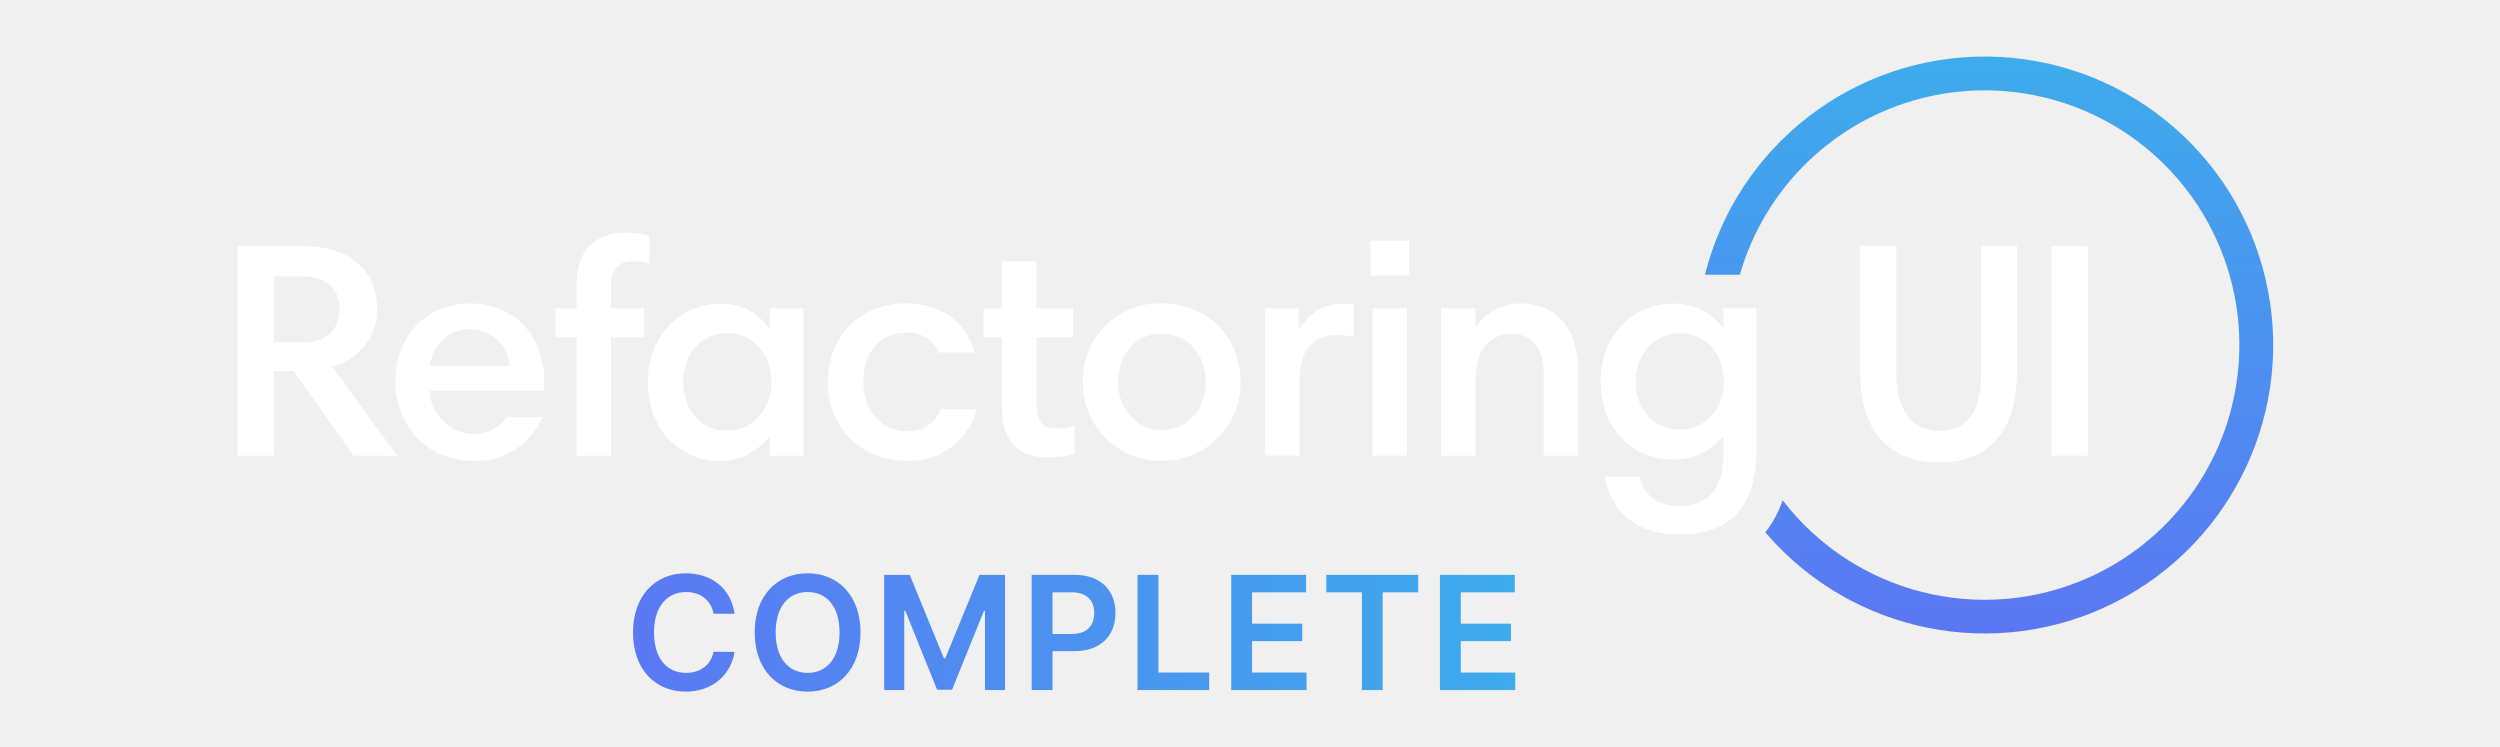
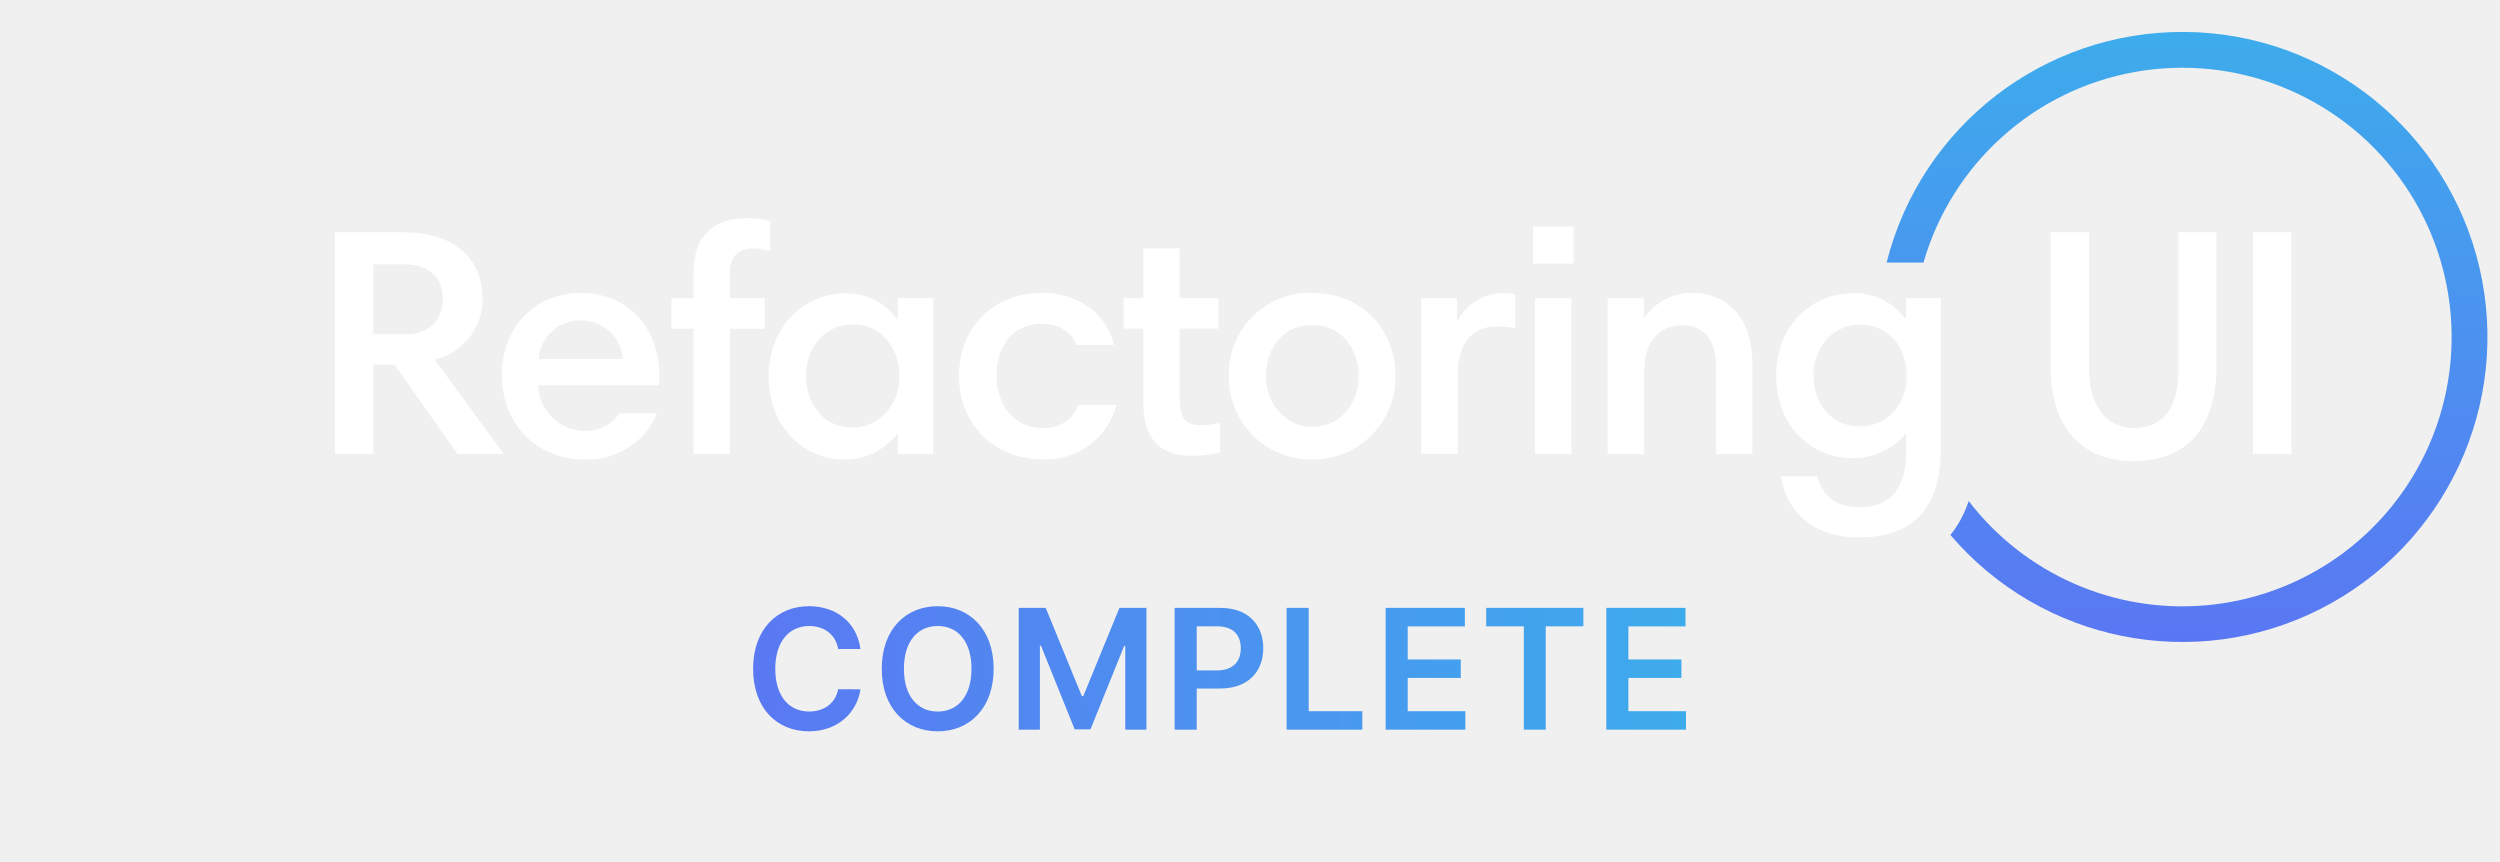
- <svg xmlns="http://www.w3.org/2000/svg" width="221" height="66" fill="none">
-   <path d="M156.054 47.056c.654-.807 1.164-1.759 1.529-2.838a22.52 22.52 0 0027.066 6.836 22.52 22.52 0 005.554-37.556 22.52 22.52 0 00-36.401 10.786h-3.084A25.497 25.497 0 01175.654 5a25.499 25.499 0 0111.306 48.252 25.498 25.498 0 01-30.906-6.197z" fill="url(#paint0_linear)" />
-   <path fill-rule="evenodd" clip-rule="evenodd" d="M29.344 32.398l5.77 7.886h-3.866l-5.269-7.478h-1.767v7.478H21V21.743h5.608c4.971 0 6.738 2.72 6.738 5.574 0 2.634-1.826 4.538-3.993 5.081h-.009zm.68-5.004c0-1.87-1.139-2.966-3.203-2.966h-2.61v5.846h2.635c2.04 0 3.178-1.223 3.178-2.88zm11.54-.57c4.486.026 6.55 3.51 6.55 6.824 0 .271 0 .628-.05.9H38.002c0 2.04 1.793 3.807 3.883 3.807 1.334 0 2.235-.544 2.915-1.47h3.127a6.262 6.262 0 01-6.033 3.858c-4.003 0-6.943-2.932-6.943-7.095 0-3.671 2.507-6.824 6.611-6.824zm0 2.286a3.484 3.484 0 00-3.536 3.229h7.044a3.51 3.51 0 00-3.509-3.229zm7.562.705v-2.549h1.852v-2.158c0-2.932 1.547-4.538 4.435-4.538.731 0 1.445.085 1.98.247v2.498a5.489 5.489 0 00-1.47-.212c-1.36 0-1.903.815-1.903 2.064v2.09h2.914v2.558H54.02v10.469h-3.042V29.815h-1.852zm21.897-2.549v13.018h-2.966v-1.657h-.085a5.506 5.506 0 01-4.452 2.124c-2.94 0-6.254-2.345-6.254-6.993 0-4.13 2.94-6.908 6.475-6.908 2.175 0 3.484 1.147 4.265 2.175h.051v-1.767h2.974l-.008.008zm-10.63 6.483c0 2.176 1.249 4.326 3.942 4.326 2.014 0 3.858-1.742 3.858-4.249 0-2.634-1.708-4.376-3.823-4.376-2.703 0-3.977 2.175-3.977 4.3zm19.713-6.933c3.739 0 5.608 2.447 6.016 4.35h-3.127C82.587 30.13 81.61 29.4 80.09 29.4c-2.209 0-3.781 1.606-3.781 4.35 0 2.473 1.521 4.377 3.883 4.377 1.691 0 2.558-.952 2.991-1.955h3.161a6.093 6.093 0 01-6.203 4.563c-3.908 0-6.967-2.804-6.967-7.01 0-3.807 2.668-6.908 6.942-6.908h-.009zm6.84 2.99v-2.548h1.632v-4.164h3.042v4.164h3.237v2.549h-3.229v5.82c0 1.768.536 2.252 1.785 2.252.518 0 1.121-.102 1.58-.212v2.472a9.258 9.258 0 01-2.31.298c-3.23 0-4.105-1.954-4.105-4.623v-6.007h-1.632zm8.787 3.943a6.765 6.765 0 016.967-6.933c4.079 0 6.959 2.99 6.959 6.933a6.849 6.849 0 01-4.279 6.483 6.862 6.862 0 01-2.688.502 6.852 6.852 0 01-6.468-4.296 6.85 6.85 0 01-.492-2.689zm3.101 0c0 2.499 1.767 4.266 3.858 4.266 2.311 0 3.891-1.844 3.891-4.266 0-2.31-1.47-4.248-3.891-4.248-2.337 0-3.858 1.827-3.858 4.248zm20.835-6.823v2.83c-.382-.06-.85-.136-1.529-.136-2.057 0-3.28 1.36-3.28 4.079v6.576h-3.051V27.258h2.991v1.852h.085a4.23 4.23 0 013.645-2.26c.485 0 .816.025 1.139.085v-.009zm1.665 13.35V27.257h3.042v13.026h-3.042v-.009zm-.169-15.907v-3.102h3.381v3.102H121.165zm6.236 15.906V27.258h3.025v1.631h.051a4.751 4.751 0 013.969-2.065c2.693 0 5.055 1.768 5.055 5.948v7.512h-3.042v-7.342c0-2.226-1.062-3.424-2.804-3.424-1.903 0-3.203 1.334-3.203 3.858v6.908h-3.051v-.009zm27.854-13.026v12.619c0 4.783-2.175 7.392-6.883 7.392-3.636 0-5.982-2.005-6.491-5.107h3.042c.356 1.445 1.385 2.583 3.585 2.583 2.507 0 3.841-1.606 3.841-4.486v-1.632h-.059a5.686 5.686 0 01-4.427 2.014c-3.433 0-6.373-2.668-6.373-6.908 0-3.968 2.753-6.883 6.475-6.883 2.234 0 3.568 1.147 4.299 2.1h.085v-1.692h2.906zM144.6 33.741c0 2.09 1.274 4.24 3.908 4.24 2.125 0 3.892-1.716 3.892-4.189 0-2.609-1.682-4.325-3.832-4.325-2.634 0-3.968 2.175-3.968 4.274zm26.791 7.146c-3.671 0-6.959-2.065-6.959-7.962V21.743h3.212v11.471c0 2.966 1.385 4.895 3.747 4.895 2.745 0 3.731-2.09 3.731-4.895V21.743h3.177v11.114c0 5.82-2.991 8.022-6.908 8.022v.008zm9.959-.595V21.743h3.212v18.54h-3.212v.01z" fill="#fff" />
-   <path d="M64.933 54.254c-.313-2.262-2.053-3.575-4.31-3.575-2.66 0-4.664 1.939-4.664 5.23 0 3.286 1.979 5.23 4.664 5.23 2.42 0 4.027-1.566 4.31-3.51l-1.86-.01c-.233 1.194-1.208 1.865-2.426 1.865-1.65 0-2.833-1.238-2.833-3.575 0-2.297 1.173-3.575 2.838-3.575 1.238 0 2.208.701 2.422 1.92h1.859zm11.137 1.655c0-3.291-2.008-5.23-4.678-5.23-2.675 0-4.678 1.939-4.678 5.23 0 3.286 2.003 5.23 4.678 5.23 2.67 0 4.678-1.939 4.678-5.23zm-1.854 0c0 2.317-1.164 3.575-2.824 3.575-1.656 0-2.824-1.258-2.824-3.575s1.168-3.575 2.824-3.575c1.66 0 2.824 1.258 2.824 3.575zm3.948-5.09V61h1.77v-7.01h.094l2.814 6.98h1.323l2.813-6.965h.095V61h1.77V50.818h-2.257l-3.023 7.378h-.12l-3.022-7.378h-2.257zM91.2 61h1.845v-3.44h1.949c2.351 0 3.614-1.412 3.614-3.371 0-1.944-1.248-3.37-3.59-3.37h-3.818V61zm1.845-4.957V52.36h1.69c1.382 0 1.994.746 1.994 1.83s-.612 1.854-1.984 1.854h-1.7zM100.56 61h6.329v-1.546h-4.484v-8.636h-1.845V61zm8.28 0h6.662v-1.546h-4.818v-2.78h4.435V55.13h-4.435v-2.765h4.778v-1.546h-6.622V61zm8.406-8.636h3.147V61h1.83v-8.636h3.147v-1.546h-8.124v1.546zM127.287 61h6.662v-1.546h-4.818v-2.78h4.435V55.13h-4.435v-2.765h4.778v-1.546h-6.622V61z" fill="url(#paint1_linear)" />
+ <svg xmlns="http://www.w3.org/2000/svg" fill="none" viewBox="0 0 209 72">
+   <path fill="url(#prefix__paint0_linear)" d="M163.054 44.726c.654-.807 1.164-1.759 1.529-2.838a22.52 22.52 0 0037.822-3.293 22.517 22.517 0 10-41.603-16.641h-3.084A25.496 25.496 0 01182.654 2.67a25.499 25.499 0 0111.306 48.252 25.498 25.498 0 01-30.906-6.197z" />
+   <path fill="#fff" fill-rule="evenodd" d="M36.344 30.069l5.77 7.885h-3.866l-5.269-7.478h-1.767v7.478H28v-18.54h5.608c4.971 0 6.738 2.718 6.738 5.573 0 2.634-1.826 4.538-3.993 5.082h-.009zm.68-5.005c0-1.87-1.139-2.966-3.203-2.966h-2.61v5.846h2.635c2.04 0 3.178-1.223 3.178-2.88zm11.54-.57c4.486.026 6.55 3.51 6.55 6.824 0 .271 0 .628-.05.9H45.002c0 2.04 1.793 3.807 3.883 3.807 1.334 0 2.235-.544 2.915-1.47h3.127a6.262 6.262 0 01-6.033 3.858c-4.003 0-6.943-2.932-6.943-7.095 0-3.671 2.507-6.824 6.611-6.824zm0 2.286a3.484 3.484 0 00-3.536 3.23h7.044a3.51 3.51 0 00-3.509-3.23zm7.562.705v-2.549h1.852v-2.158c0-2.932 1.547-4.537 4.435-4.537.731 0 1.445.085 1.98.246v2.498a5.489 5.489 0 00-1.47-.212c-1.36 0-1.903.815-1.903 2.064v2.09h2.914v2.558H61.02v10.469h-3.042V27.485h-1.852zm21.897-2.549v13.018h-2.966v-1.657h-.085a5.506 5.506 0 01-4.452 2.124c-2.94 0-6.254-2.345-6.254-6.993 0-4.13 2.94-6.908 6.475-6.908 2.175 0 3.484 1.147 4.265 2.175h.051v-1.767h2.974l-.008.008zm-10.63 6.484c0 2.175 1.249 4.325 3.942 4.325 2.014 0 3.858-1.742 3.858-4.249 0-2.634-1.708-4.376-3.823-4.376-2.703 0-3.977 2.175-3.977 4.3zm19.713-6.934c3.739 0 5.608 2.447 6.016 4.35h-3.127c-.408-1.036-1.385-1.767-2.906-1.767-2.209 0-3.781 1.606-3.781 4.35 0 2.473 1.521 4.377 3.883 4.377 1.691 0 2.558-.952 2.991-1.955h3.161a6.093 6.093 0 01-6.203 4.563c-3.909 0-6.967-2.804-6.967-7.01 0-3.807 2.668-6.908 6.942-6.908h-.009zm6.84 2.99v-2.548h1.632v-4.164h3.042v4.164h3.237v2.549h-3.229v5.82c0 1.768.536 2.252 1.785 2.252.518 0 1.121-.102 1.58-.212v2.472a9.245 9.245 0 01-2.31.298c-3.23 0-4.105-1.954-4.105-4.623v-6.007h-1.632zm8.787 3.944a6.763 6.763 0 016.967-6.934c4.079 0 6.959 2.99 6.959 6.934a6.847 6.847 0 01-4.279 6.483 6.862 6.862 0 01-2.688.501 6.85 6.85 0 01-6.959-6.984zm3.101 0c0 2.498 1.767 4.265 3.858 4.265 2.311 0 3.891-1.844 3.891-4.265 0-2.312-1.47-4.249-3.891-4.249-2.337 0-3.858 1.827-3.858 4.249zm20.835-6.824v2.83c-.382-.06-.85-.136-1.529-.136-2.057 0-3.28 1.36-3.28 4.079v6.576h-3.051V24.928h2.991v1.852h.085a4.23 4.23 0 013.645-2.26c.485 0 .816.025 1.139.085v-.009zm1.665 13.35V24.927h3.042v13.026h-3.042v-.009zm-.169-15.907v-3.102h3.381v3.102H128.165zm6.236 15.906V24.928h3.025v1.631h.051a4.752 4.752 0 013.969-2.065c2.693 0 5.055 1.768 5.055 5.948v7.512h-3.042v-7.342c0-2.226-1.062-3.424-2.804-3.424-1.903 0-3.203 1.334-3.203 3.858v6.908h-3.051v-.009zm27.854-13.026v12.619c0 4.783-2.175 7.392-6.883 7.392-3.636 0-5.982-2.005-6.491-5.107h3.042c.356 1.445 1.385 2.583 3.585 2.583 2.507 0 3.841-1.606 3.841-4.486v-1.632h-.059a5.685 5.685 0 01-4.427 2.014c-3.433 0-6.373-2.668-6.373-6.908 0-3.968 2.753-6.883 6.475-6.883 2.234 0 3.568 1.148 4.299 2.1h.085v-1.692h2.906zM151.6 31.411c0 2.09 1.274 4.24 3.908 4.24 2.125 0 3.892-1.716 3.892-4.189 0-2.609-1.682-4.325-3.832-4.325-2.634 0-3.968 2.175-3.968 4.274zm26.791 7.146c-3.671 0-6.959-2.065-6.959-7.962V19.413h3.212v11.471c0 2.966 1.385 4.895 3.747 4.895 2.745 0 3.731-2.09 3.731-4.895v-11.47h3.177v11.113c0 5.82-2.991 8.022-6.908 8.022v.008zm9.959-.595V19.413h3.212v18.54h-3.212v.01z" clip-rule="evenodd" />
+   <path fill="url(#prefix__paint1_linear)" d="M71.933 54.254c-.313-2.262-2.053-3.575-4.31-3.575-2.66 0-4.664 1.939-4.664 5.23 0 3.286 1.979 5.23 4.664 5.23 2.42 0 4.027-1.566 4.31-3.51l-1.86-.01c-.233 1.194-1.207 1.865-2.426 1.865-1.65 0-2.833-1.238-2.833-3.575 0-2.297 1.173-3.575 2.838-3.575 1.238 0 2.208.701 2.422 1.92h1.859zm11.137 1.655c0-3.291-2.008-5.23-4.678-5.23-2.675 0-4.678 1.939-4.678 5.23 0 3.286 2.003 5.23 4.678 5.23 2.67 0 4.678-1.939 4.678-5.23zm-1.854 0c0 2.317-1.164 3.575-2.824 3.575-1.656 0-2.824-1.258-2.824-3.575s1.168-3.575 2.824-3.575c1.66 0 2.824 1.258 2.824 3.575zm3.948-5.09V61h1.77v-7.01h.094l2.814 6.98h1.323l2.813-6.965h.095V61h1.77V50.818h-2.257l-3.023 7.378h-.12l-3.022-7.378h-2.257zM98.2 61h1.845v-3.44h1.949c2.351 0 3.614-1.412 3.614-3.371 0-1.944-1.248-3.37-3.589-3.37h-3.819V61zm1.845-4.957V52.36h1.69c1.382 0 1.994.746 1.994 1.83s-.612 1.854-1.984 1.854h-1.7zM107.561 61h6.329v-1.546h-4.484v-8.636h-1.845V61zm8.28 0h6.662v-1.546h-4.818v-2.78h4.435V55.13h-4.435v-2.765h4.778v-1.546h-6.622V61zm8.406-8.636h3.147V61h1.83v-8.636h3.147v-1.546h-8.124v1.546zM134.287 61h6.662v-1.546h-4.818v-2.78h4.435V55.13h-4.435v-2.765h4.778v-1.546h-6.622V61z" />
  <defs>
-     <linearGradient id="paint0_linear" x1="175.833" y1="5" x2="175.833" y2="56" gradientUnits="userSpaceOnUse">
+     <linearGradient id="prefix__paint0_linear" x1="182.833" x2="182.833" y1="2.67" y2="53.67" gradientUnits="userSpaceOnUse">
      <stop stop-color="#3DACEC" />
      <stop offset="1" stop-color="#5A77F3" />
    </linearGradient>
-     <linearGradient id="paint1_linear" x1="55" y1="56" x2="135" y2="56" gradientUnits="userSpaceOnUse">
+     <linearGradient id="prefix__paint1_linear" x1="62" x2="142" y1="56" y2="56" gradientUnits="userSpaceOnUse">
      <stop stop-color="#5A78F3" />
      <stop offset="1" stop-color="#3DACEC" />
    </linearGradient>
  </defs>
</svg>
